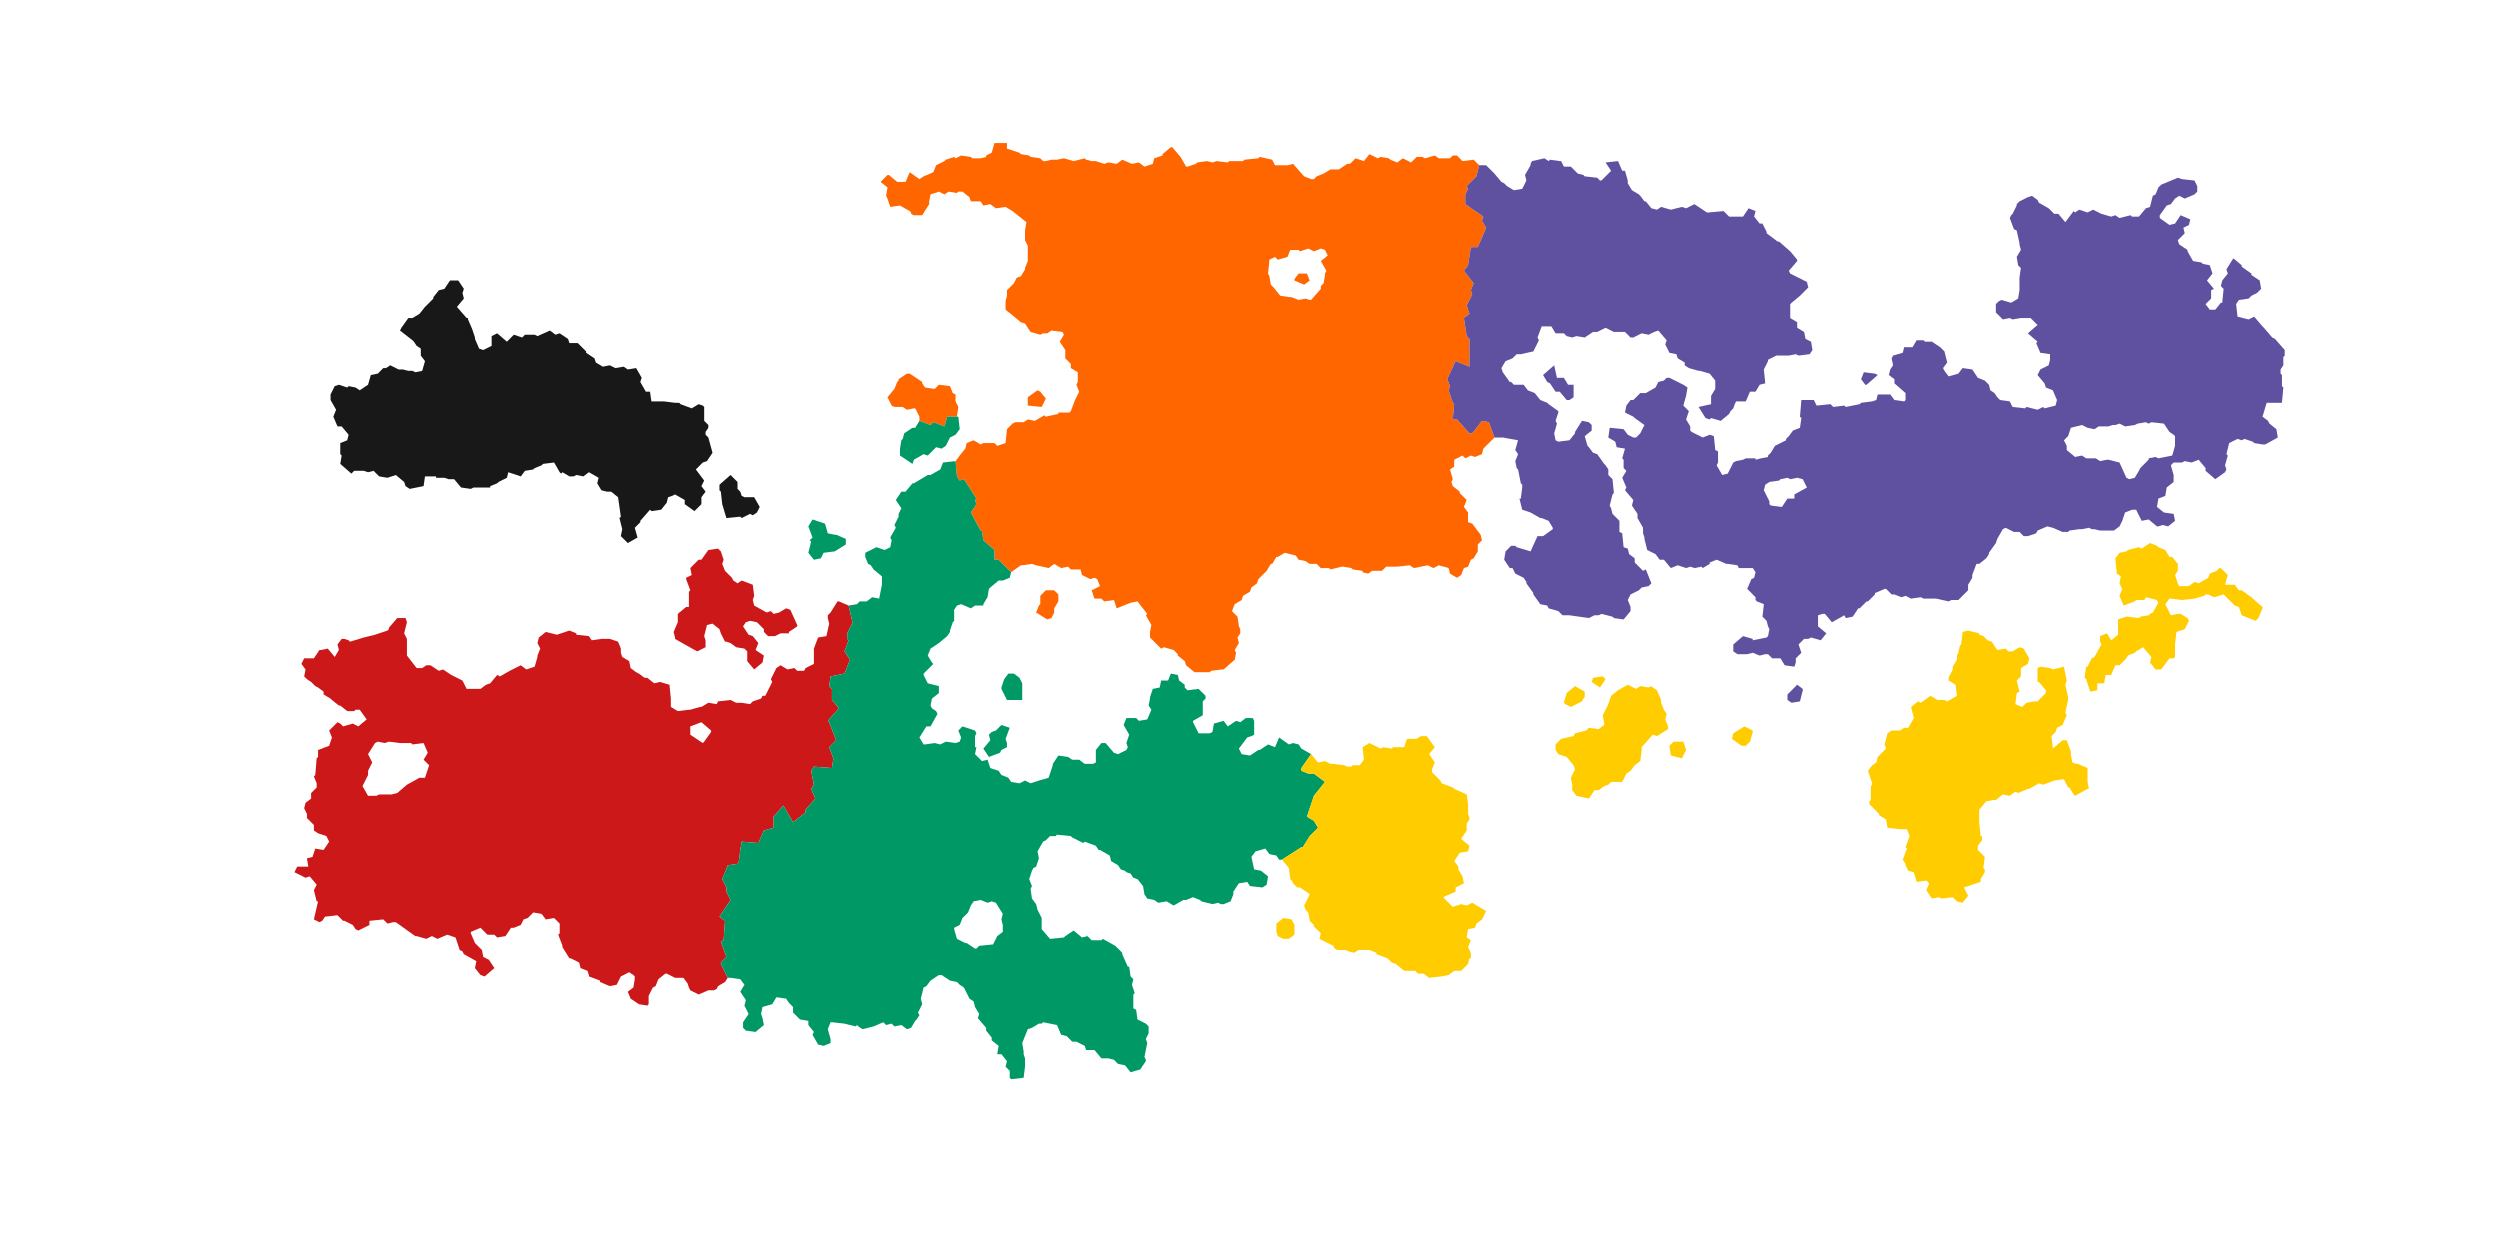
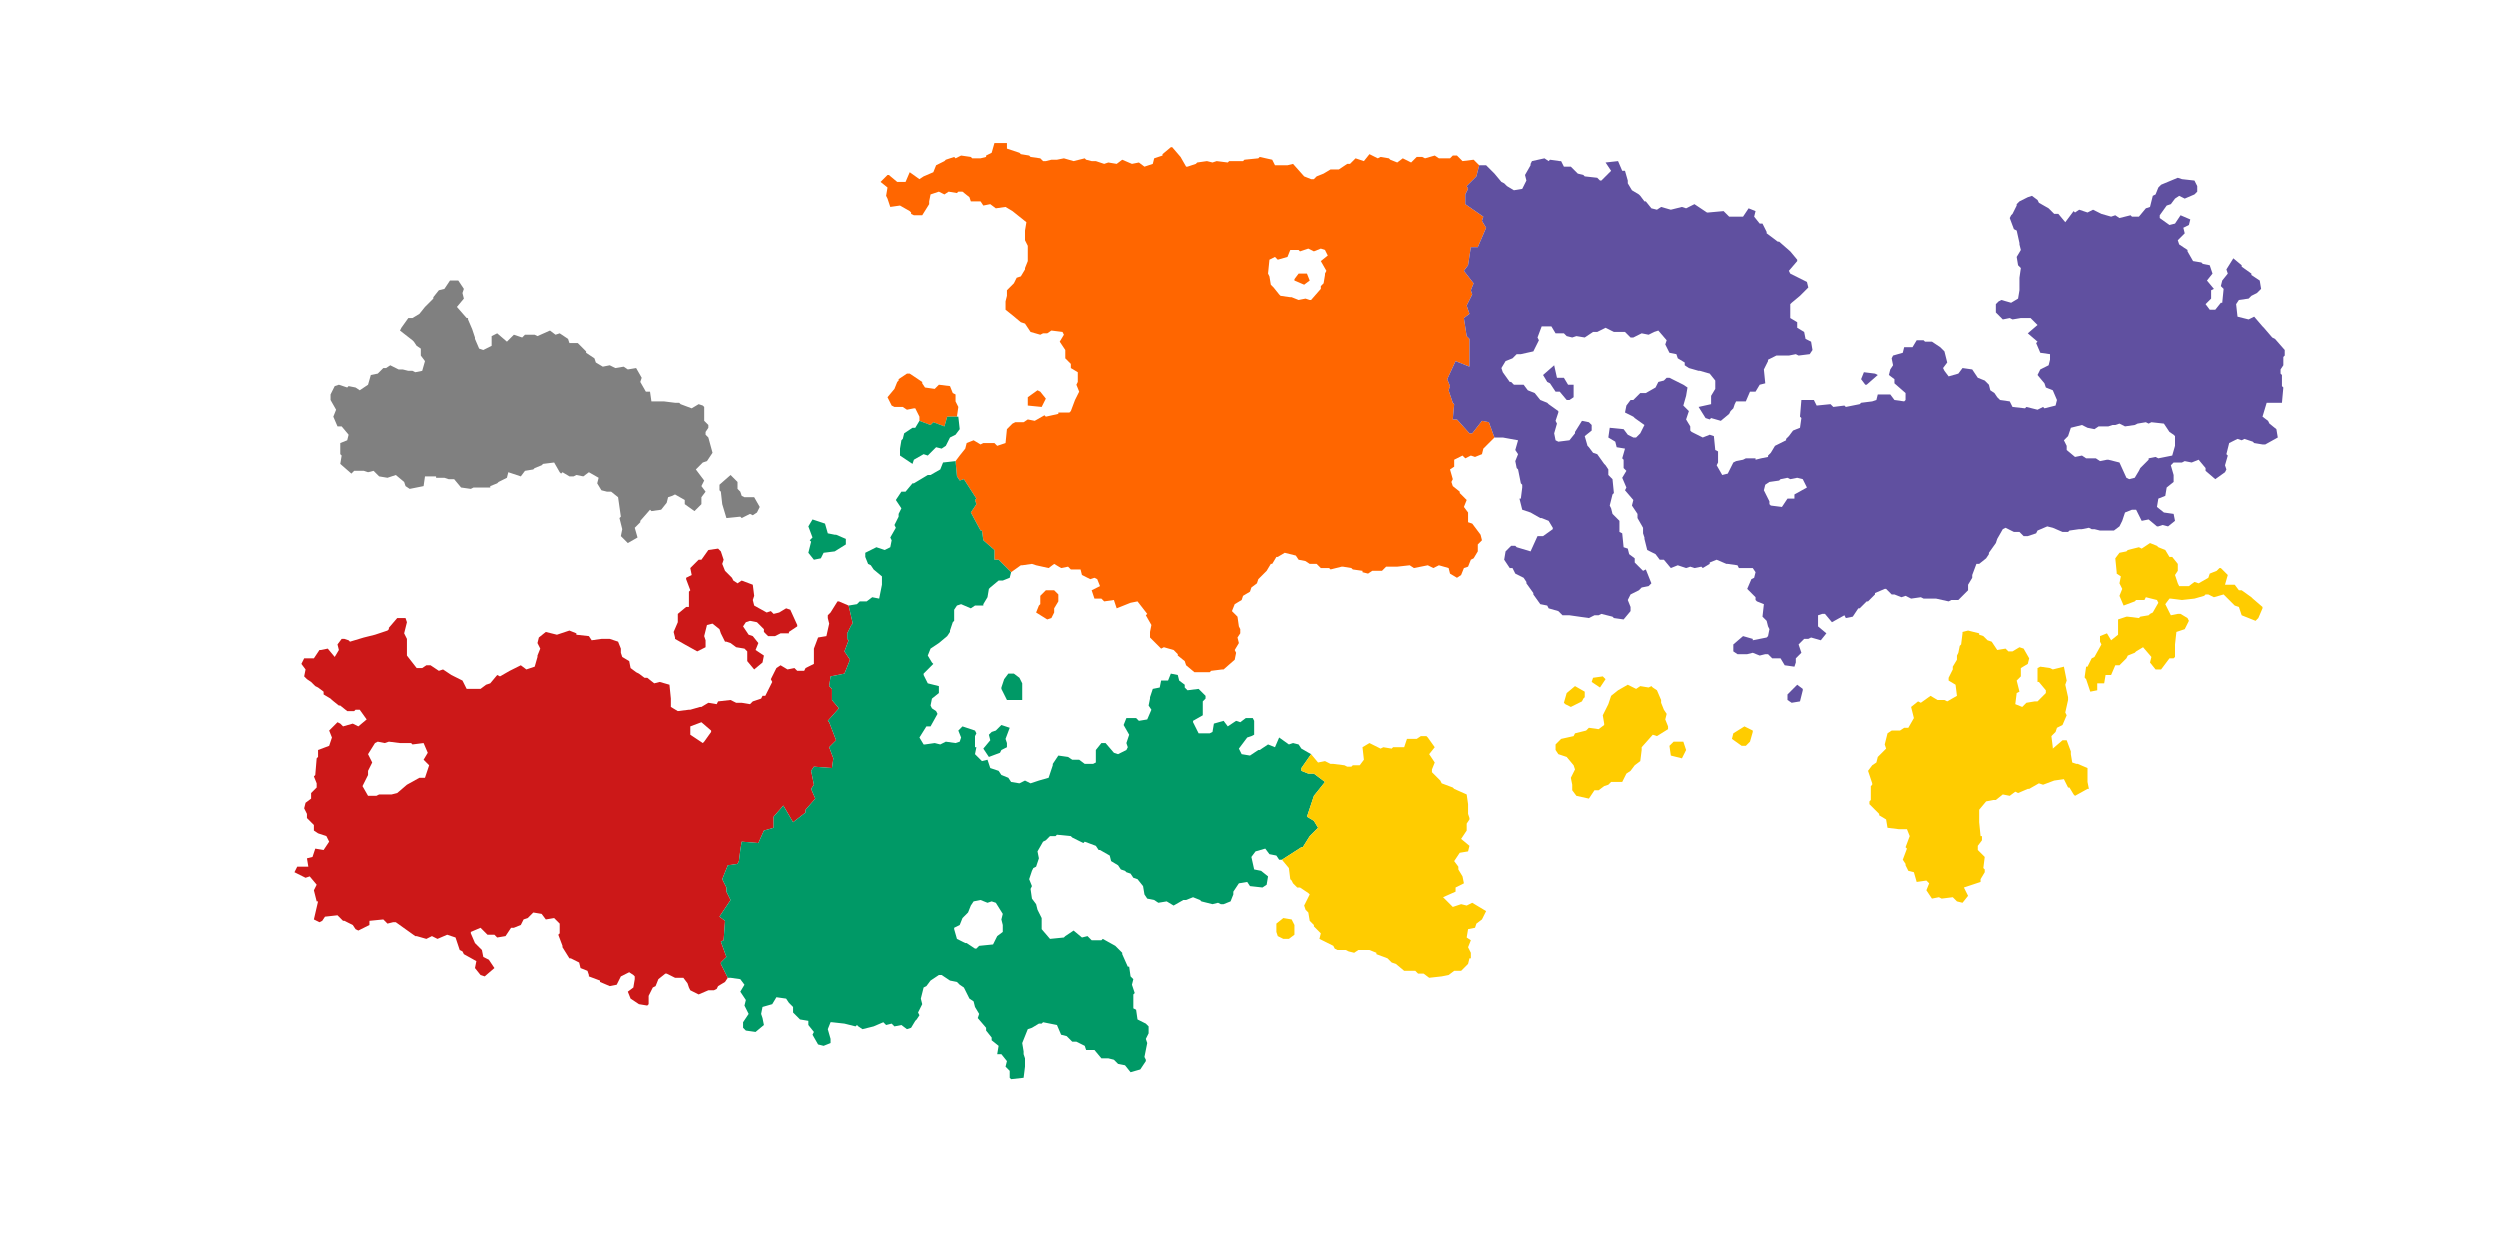
- <svg xmlns="http://www.w3.org/2000/svg" width="1800" height="900" version="1.1">
+ <svg xmlns="http://www.w3.org/2000/svg" width="1800" height="900" version="1.1" id="init">
  <rect id="frame" width="1800" height="900" fill="#332211" fill-opacity="0" />
  <g fill-rule="evenodd">
    <path fill="#CC1818" d="M520,406l1-3l-2-6l-2-2l-7,1l-5,7h-2l-6,6l1,5l-4,2v1l3,8l-1,1v11h-2l-6,5v6l0,0l-3,7l1,4v1l7,4l0,0l9,5l6-3v-5  l-1-3l2-8l4-1l5,4l1,3l3,6h1l3,1l4,3l6,1l2,2v7l5,6l6-5l1-5l-6-4l2-5l-4-5l-3-1l-4-6l2-3l3-1l5,1l5,5v2l3,3h5l4-2h6v-1l6-4v-1l-5-11  l-3-1l-5,3l-4,1l-2-2l-3,1l-9-5l-1-4l1-3l0,0l-1-8l-8-3l-3,2l-3-2l-1-2l-5-5L520,406 M614,449l-3-13l-7-3h-1l-5,8l-2,2v2l1,4l-2,9  l-6,1l-3,8l0,0v11l-6,3l-1,2h-5l-2-2l-5,1l-5-3l-3,2l-4,8l1,2l-5,10h-2l-1,2l-6,2l-2,2l-6-1h-4l-4-2l-9,1l-1,2l-6-1l-5,3h-1l-7,2h-1  l-8,1l-5-3v-6l0,0l-1-10l-7-2l-4,1l-5-4h-2l-4-3l-2-1l-4-3l-1-5l-5-3l-1-3v-3l-2-5l-6-2h-6l0,0l-7,1l-2-3l-9-1v-1l-5-2l-9,3l0,0l0,0  l-8-2l-5,4l-1,4l2,4l-2,5v1l-2,7l-6,2l-4-3l-8,4l0,0l-7,4l-2-1l-5,6l-3,1l-4,3h-2h-1h-7l-3-6l-8-4l0,0l-6-4l-3,1l-6-4h-3l-3,2h-4  l-7-9l0,0v-1v-6v-1v-4l-2-4l2-8l-1-3h-6l-6,7v1l-1,1l-9,3l0,0l-8,2l0,0l-10,3l-1-1l-3-1h-2l-3,4l1,4l-3,5l-5-6l-5,1h-1l-4,6h-7l-2,4  l3,4l-1,5l2,2l3,2l3,3l2,1l4,3v2l5,3l1,1l5,4h1l5,4h5l1-1h3l5,7l-6,5l-4-2l-7,2l-2-2l-2-1l-6,6l2,5l-2,6l0,0l-8,3v5l-1,1l-1,12l-1,1  l2,5v3l-4,4v4l-4,3l-1,4l2,4v3l5,5v4l3,2l6,2l2,4l-4,6l-6-1l-2,6l-4,1l1,6h-8l-1,2l-1,2l2,1l6,3l3-1l5,6l-2,4l2,8h1l-3,13l0,0l4,2  l2-1l2-3l9-1l4,4h1l6,3l2,3l2,1l8-4v-3l10-1l3,3l4-1h2l7,5l0,0l7,5h1l7,2l4-2l4,2l7-3l6,2l3,9l2,1l1,2l9,5l-1,5l4,5l3,1l7-6l-4-6  l-4-2l-1-5l-5-5l0,0l-3-7v-1l7-3l5,5h5l2,2l6-1l4-6h2l5-2l2-4l3-1l4-4l6,1l3,4l6-1l4,4v7l-1,1l3,8v1l5,8h1l6,3l1,4l5,2l1,3v1l8,3v1  l7,3l5-1l3-6l6-3l3,2l1,1v2l-1,6l-4,3l2,5l6,4l6,1l1-1v-6l3-6l2-1l2-5l5-4h1l6,3h6l3,4l1,3l1,2l6,3l7-3h4l2-1l1-2l5-3l2-3l-5-10v-1  l4-4l-4-11l2-1l1-14l-4-3l8-12l-3-6v-3l-3-6l4-10l7-1l1-2l1-8l1-6l12,1l4-9l7-2v-8l7-8l7,12l9-7v-2l7-8l-3-7l2-3l-2-10l2-3l13,1l1-7  l-3-8l5-5l-5-13l-1-1l8-9l-5-6v-8l-2-2l1-7l10-2l4-10l-4-6l3-8l-1-1v-4l3-6L614,449 M512,526v1l-5,7l-1,1l-9-6v-5v-1l8-3L512,526   M272,534l5,1l3-1l8,1l0,0h8l1,1l8-1l3,7l-3,5l4,4l-3,9h-2h-2l-9,5l0,0l-7,6l-4,1h-1h-8l-2,1h-5h-1l-4-7l4-8v-3l3-6l-3-6l5-8L272,534" />
    <path fill="#FF6600" d="M714,110l2-7h9v4l9,3l1,1l6,1l1,1l7,1l2,2h2l4-1h4l5-1l7,2l8-2l1,1l4,1h3l6,2l3-1l6,1l4-3l7,3l5-1l4,3l6-2l1-4  l6-2v-1l6-5h1l6,7l0,0l4,7h1l6-2l1-1l7-1l4,1l3-1l8,1l1-1h5h5l1-1l10-1l1-1l9,2l2,4h6h1h2l4-1l8,9l5,2h2l1-1l1-1l5-2l5-3h6l6-4h2  l4-4l0,0l6,2l4-5l6,3l2-1l6,1l1,1l5,2l4-3l6,3l4-4h4l2,1l7-2l3,2h8l2-2h3l4,4l8-1l4,4l-2,8l-7,7l1,2l-2,4v7l13,9l-1,3l3,5l-6,14h-5  l-2,13l-3,4l7,9l-2,5l1,3l-4,8l2,6l-4,3l2,13l2,2v1l0,0v19l-10-4l-6,13l2,5l-1,3l3,9l1,1l-1,11h3l9,10h2l7-9l5,1l4,11l-2,2l-1,1  l-5,5l-1,4l-5,2l-3-1l-4,2l-2-2l-6,3v5l-3,2l2,7l-1,2l1,3l5,4v1l5,5l-2,5l3,4v6v1l3,1l6,8l1,4l-3,3v1v4l-3,5l-2,1l-2,5l-3,1l-2,5  l-3,2l-5-3l-1-4l-7-2l-4,2l-4-2l-5,1l0,0l-5,1l-3-2l-9,1l0,0h-8l-3,3h-7l-3,2l-4-1v-1l-7-1l-1-1l-6-1h-1l-8,2l-1-1h-6l-3-3h-5l-3-2  l-5-1l-2-3l-8-2l-5,3h-1l-3,5h-1l-3,5l-1,1l-5,5l-1,3l-4,3l-1,3l-5,3l-1,3l-5,3l-2,5l4,4l1,7l1,2v3l-2,3l1,4l-3,5l1,2l-1,5l-8,7h-1  l0,0l-8,1l-1,1h-7h-2h-2l-6-5l-1-3l-5-4v-1l0,0l-3-3l-7-2l-2,1l-8-8v-3v-1l1-5l-4-7l1-1l-7-9l-5,1l0,0l-10,4l-2-6l-7,1l-2-2h-5l-2-6  l6-3l-2-5l-2-1l-3,1l-6-3l-1-4h-7l-2-2l-5,1l-5-3l-4,3l-9-2l0,0l-3-1l-7,1h-1l0,0l-7,5l-9-9h-3v-7l-8-7l-1-7h-1l-7-13l4-6l-1-3l1-1  l-9-14l-3,1l-2-3l-1-11l3-4l0,0l4-5l1-4l5-2l5,3l2-1h1h7l2,2l6-2l0,0l1-10l3-3l1-1l2-1h6l3-2l5,1l7-4l1,1l9-2v-1h8l1-1l3-8l0,0l3-6  l-2-5l1-2v-7l-5-3v-3l-4-4v-6l0,0l-4-6l3-5l-1-2l-8-1l-3,2h-3l-2,1l-7-2l-4-6l-3-1l-6-5l0,0l-5-4v-6l1-4v-4l5-5l2-4l3-1l3-5v-1l2-5  v-3v-1v-7l-2-4v-7l0,0l1-6l-10-8l0,0l-5-3l-7,1l-4-3l-5,1l-2-3h-7l-1-3l-5-4h-3l-1,1l-6-1l-3,2l-4-2l-6,2l-1,5v2l-5,8h-6l-2-1v-1  l-1-1l-7-4l-7,1l-2-6l-1-2l1-6l-5-4l5-5h1l6,5h1h5l3-7l7,5l3-2l0,0l7-3l2-5l6-3l1-1l6-2l1,1l4-2l7,1l1,1h6l4-1v-1L714,110 M930,180  h-1l-2,5l-7,2l-2-2l-4,2l-1,10l1,2l1,6l2,2l0,0l4,5l1,1l7,1h1l5,2l5-1l3,1h1l7-8v-2l2-2l1-6v-1l1-2l-4-7l5-4l-2-4l-3-1l-5,2l-4-2  l-6,2l-1-1H930 M932,202l7,3l4-3l-2-5h-6l-3,4V202 M664,276l2,3l7,1l3-3l8,1l2,5l2,1v5l2,4l-1,7h-7l0,0l-2,7l-8-3l-2,2l-8-3v-3l-3-6  h-1l-5,1l-3-2h-6l-2-1l-3-6l5-6l2-5l1-1v-1l6-4h2l9,6V276 M753,287l-3,6l-10-1l0,0v-6l7-5l2,1L753,287 M762,433l-3,5v3l-2,4l-3,1  l-8-5l2-5l1-1v-6l4-4h6l3,3V433" />
    <path fill="#009966" d="M650,316l-1,1l-1,6l0,0v5l9,6l1-3l7-4l3,1l6-6l4,1l3-2l3-6l4-2l3-4l-1-9h-1h-7l0,0l-2,7l-8-3l-2,2l-8-3l-3,5h-2  l-6,4L650,316 M688,332l1,11l2,3l3-1l9,14l-1,1l1,3l-4,6l7,13h1l1,7l8,7v7h3l9,9l-1,4l-5,2h-3l-6,5l-1,1l-1,6l0,0l-3,5v1h-6l-3,2  l-7-3l-3,1l-2,3v8l-1,1l-2,6v1l-2,3l-6,5l0,0l-6,4l-2,5l3,5l1,1l-2,2l-5,5v1l3,6l8,2l0,0v5l-5,4l-1,5l1,2l3,2l1,2l-5,9h-3l-5,8l3,5  h1l7-1l4,1l4-2l7,1l3-1l1-3l-2-5l3-3l9,3l1,2l-1,2v8h1l-1,5l5,5l4-1l2,6l6,2l2,3l5,2l2,3l6,1l4-2l4,2l6-2l0,0l7-2l3-9v-1l4-6l7,1  l3,2h5l4,3h6l2-1v-9l4-5h3l6,7l3,1l6-3l1-2l-1-3l2-6l-4-7l2-5l0,0h7l2,2l6-1l3-7l-2-3l1-5v-1l2-6l5-1l1-5h5l2-5l5,1l1,4l4,3v2l2,2  l8-1l5,5v2l-2,2v10l-7,4v1l4,8h8l2-1l1-6l7-2l3,4l6-4l3,1l4-3h5l1,2v10l-2,1l-3,1l-6,8l2,4l6,1l6-4h1l6-4l5,2l3-7l7,5l3-1l4,1l2,3  l7,4l-7,10v2l5,2h4l8,6l-8,10l0,0l-5,15l5,3l3,5l0,0l-6,6l-5,8h-1l-14,9h-2l-2-3l-5-1l-3-4l-7,2l-3,4l2,9l0,0l5,1l5,4l-1,6l-3,2  l-9-1l-2-3l-6,1l-4,6v2l-2,5l-5,2h-2l-2-1l-4,1l-8-2l-1-1l-5-2l-5,2h-2l-7,4l-5-3l-6,1l-3-2l-5-1l-2-3l-1-6l-4-5l-3-1l-2-3l-3-1  l-1-1l-3-1l-2-3l-5-3l-1-4l-7-4h-1l-2-3l-8-3l-1,1l-8-4l-1-1l-10-1l-1,1h-4l-3,3l-2,1l-4,7l1,5l-2,6l-2,1l-1,2l-2,6l2,5l-1,2l1,7  l3,4l1,4l3,6v1v5v1v1l6,7l10-1l1-1l6-4l0,0l6,5l4-1l3,3h7l1-1l9,5l0,0l5,5v1l4,9h1l1,7l2,2l-1,4l2,6l-1,1v10l2,1l1,7l6,3l2,2v5l-2,4  l1,3l-2,10l1,2v1l-4,6l-7,2l-4-5l-5-1l-3-3l-4-1h-1h-4l-5-6h-6l-1-3l-6-3h-3l-4-4l-4-1l-3-7l-10-2l-1,1h-2l-5,3l-3,1l-4,10l1,6v2  l1,3v4v2l-1,8l-9,1l-1-1v-5l-3-3l1-4l-4-5h-3l1-6l-5-4v-2l-4-5v-2l-6-7l1-3l-3-5l-1-4l-3-2l-4-8l-3-2l-2-2l-5-1l-6-4h-2l-6,4l-3,4  l-2,1l0,0l-2,8l1,4l-3,6l1,2l-2,3l-1,1l-3,5l-3,1l-4-3l-5,1l-2-2l-4,1l-2-2l-7,3l0,0l-8,2l-3-2l-1-1l-1,1l-8-2l0,0l-9-1h-1l-2,5l2,7  v3l-5,2l-4-1l-4-7l1-2l-4-5v-3l-6-1l-5-5v-4l-3-3l-2-3l-7-1l-3,5l-7,2l-1,5l1,3l1,5l-6,5l-7-1l-2-2v-4l4-6l-3-6l1-4l-4-6l3-5l-3-4  l-7-1h-2l-5-10v-1l4-4l-4-11l2-1l1-14l-4-3l8-12l-3-6v-3l-3-6l4-10l7-1l1-2l1-8l1-6l12,1l4-9l7-2v-8l7-8l7,12l9-7v-2l7-8l-3-7l2-3  l-2-10l2-3l13,1l1-7l-3-8l5-5l-5-13l-1-1l8-9l-5-6v-8l-2-2l1-7l10-2l4-10l-4-6l3-8l-1-1v-4l3-6l1-1l-3-13l6-1l2-2h5l4-3l5,1l2-10  l0,0v-6l-6-5l-2-3l-2-1l-2-5v-3l0,0l8-4l6,2l4-2l1-5l-1-2l4-7l-1-2l3-6v-2l2-4l-4-6l4-6h3l5-6h1l10-6l0,0h2l0,0l7-4l2-5L688,332   M585,387l-2,2l1,1l-2,8l4,5l5-1l2-4l0,0l8-1l0,0l8-5v-4l-7-3h-1l-5-1l-2-7l-9-3l-3,5L585,387 M736,492l-2-4l-4-3h-4l-3,4l-2,6v1  l4,8h11l0,0v-2v-4V492 M727,524l-3,8l1,3v3l-4,2l-1,2l-8,3l-4-6l5-6l-1-4l2-2l3-1l4-4L727,524 M706,648l5,2l3-1l3,1l5,8l-1,4l1,4v5  l-4,3l-3,6l-10,1l-2,2h-1l-6-4h-1l-6-3l-2-7v-1l4-2l2-5l4-4l2-5l2-3L706,648" />
    <path fill="#6050A0" d="M1063,127l2-8h5l6,6l0,0l5,6l2,1l2,2l5,3l6-1l3-6l-1-4l4-7v-1l1-2l9-2l3,2l1-1l7,1h1l2,4h5l5,5l4,1l1,1l9,1l2,2  h1l7-7l-4-6l9-1l3,7h2l2,7v2l3,5l5,3l1,1l3,4h1l4,5l4,1l3-2l7,2l0,0l8-2l3,1l6-3l9,6l0,0h1l11-1l4,4h5l0,0h5l4-6l5,2l-1,4l4,5h2l3,6  v1l8,6h1l8,7l0,0l5,6v1l-6,7l1,2l6,3l0,0l6,3l1,4l-6,6l0,0l-6,5l-1,1l0,0v10l5,3v4l5,3l1,5l4,2l1,6l-2,3l-8,1l-2-1l-5,1l0,0h-9l-6,3  v1l-3,6l1,10l0,0l-4,1l-3,5h-4l-3,7h-7l-1,2l-1,3l-2,2l-1,2l-6,5l-7-2l-1,1l-3-1l-5-8l9-2v-6l3-5v-4v-2l-4-5l-7-2h-1l-7-2l-3-2v-2  l-5-3l-1-3l-5-1l-3-6l1-3l-6-7l-3,1l-4,2l-5-1l-6,3h-2l-4-4h-8l-6-3l0,0l-6,3h-3l-6,4l-6-1l-3,1l-4-1l-2-2h-6l-3-5h-7l-3,8l1,2l-4,8  l-9,2h-1h-2l-3,3l-5,2l-3,5l1,3l5,7h1l2,2h7l0,0l3,4l5,2l4,5l5,2l1,1l7,5v1l-2,6l1,2l-2,7l1,5l2,1l8-1l4-5v-1l5-8l5,1l2,2v4l-5,4  l2,7l1,1l3,4l3,1l5,7l1,1l2,3v4l3,3l1,10l-1,1l-2,8l1,2l1,4l5,5v8l2,1l1,10l3,1l1,4l4,3v3l6,6l2-1l4,10l-2,2l-5,1l-2,2l-6,3l-2,4  l2,5v3l-5,6l-7-1l-1-1l-8-2l-2,1h-3l-4,2l-7-1l0,0l-7-1l0,0h-5l-3-3l-7-2l-1-2l-5-1l-5-7v-1l-5-7v-1l-2-3l-6-3l-2-4h-2l-4-6l1-6l4-4  h2h1l1,1l10,3l0,0l5-11h4l7-5v-1l-3-5l-5-2h-1l-7-4l0,0l-6-2l-2-8h1l1-8v-2l-1-1l-2-10l-1-1l-1-5l2-5l-2-3l2-7l-11-2h-1h-5l-4-11  l-5-1l-7,9h-2l-9-10h-3l1-11l-1-1l-3-9l1-3l-2-5l6-13l10,4v-19l0,0v-1l-2-2l-2-13l4-3l-2-6l4-8l-1-3l2-5l-7-9l3-4l2-13h5l6-14l-3-5  l1-3l-13-9v-7l2-4l-1-2L1063,127 M1566,143l-3,4l-3,1l-5,7v2l7,5l4-1l4-6l7,3l-1,4l-4,2l1,4l-5,5l1,3l6,4v1l4,7l6,1l1,1l5,1l2,6  l-4,5l5,6l-2,1v6l-4,4l3,4h4l4-5h1l1-10l-2-2l1-4l4-5l-1-3l5-8l6,5v1l7,5v1l6,4l1,6l-3,3l-4,2l-2,2l-7,1l-2,3l1,9l0,0l8,2l4-2l6,7  l1,1l6,7l2,1l7,8v4l-1,1v6l-2,3v3l1,1v8l1,1l-1,11h-1h-10l-3,10l4,3l1,2l5,4l1,6l-9,5h-2l0,0l-6-1l-1-1l-6-2l-2,1l-3-1l-6,3l-2,8  l1,1l-2,7l1,3l-1,2l-7,5l-7-6v-2l-5-6l-5,2l-5-1l-2,1h-6l-2,2l2,7v1v4l-5,4l-1,6l-5,2l-1,6l5,4l0,0l7,1l1,5l-5,4l-4-1l-3,1h-1l-6-5  l-5,1l-4-8h-3l-5,2l-2,6l0,0l-2,4l-4,3h-9h-1l-4-1h-2l-2-1l-5,1h-2l-7,1l-1,1h-4l-7-3l0,0l-4-1l-7,3l-1,2l-6,2h-3l-3-3h-4l-6-3l-2,1  l-4,7l-1,3l-5,7v1l-2,3l-5,4h-2l-3,8v2l-3,5v4l-7,7h-5l0,0l-2,1l-9-2h-1h-8l-2-1l-7,1l-4-2l-3,1l-5-2h-2l0,0l-4-4h-1l-7,3v1l-5,5h-1  l-5,5h-1l-4,6l-5,1l-1-2l-9,5l-5-6h-2l-3,1v8l6,5l-4,5l-7-2l-2,1h-3l-4,4l2,6l-4,4v3l-1,3l-7-1l-3-5h-6l-3-3h-2l-4,1l-5-2l-4,1h-7  l-3-2v-3v-2l7-6l7,2v1l10-2l1-1l1-5l-1-2l-1-4l-3-3l1-9l-5-2l-1-1v-2l-6-6l3-7l2-1l1-4l-2-3h-10l-1-2l-7-1h-1l-7-3l-5,2v1l-5,3l-1-1  l-5,1l-3-1l-3,1l-6-2l-5,2l-5-6h-3l-3-4l-6-3l-2-8v-1l-1-3v-4l-4-7v-3l-4-6l1-4l-6-7l1-2l-3-7l3-5l0,0l-2-2v-6l-1-1l2-7l-6-1l-1-4  l-5-3l1-7l10,1l3,4l4,2h2l3-3l3-6l0,0l-7-5l-1-1l-6-3l1-5l3-4h2l5-5h3h1l7-4l2-4l4-1l2-2h2l10,5l0,0l3,2l-1,6l0,0l-2,7l4,4l-2,6l0,0  l3,5v3l1,1l8,4l5-2l3,1l1,10l2,1v8l-1,2l4,7l4-1l4-8l2-1l5-1l2-1h7v1l4-1l5-1v-1l2-2l3-5l8-4v-1l2-2l3-4l5-2l1-7l-1-1l1-12h1h8l2,4  l10-1l2,2l8-1l1,1l10-2l1-1l8-1l3-1l1-4h9l3,4l7,1l1-1v-5l-8-7v-3l-4-3l1-4l2-3l-1-5l1-2l7-2l1-4h6l3-5h5l1,1h5l6,4l1,1l2,2l2,8  l-3,4l1,2l3,4l7-2l3-4l7,1l4,6l5,2l3,3l1,4l3,2l2,3l2,2l7,1l2,4l9,1l1-1l8,2l4-2l1,1l8-2l1-4l-3-7l-5-2l-1-3l-5-6l2-4l6-3l1-4v-4  l-7-1l-3-7l1-1l-7-6l7-6l-5-5h-6h-1l-6,1l-2-1l-5,1l-5-5v-6l2-2l2-1l7,2l5-3l1-6l0,0v-8v-1l1-7l-2-2l-1-6l3-5l-1-4v-1l-2-9l-2-1  l-3-8l1-2l1-1l3-6v-1l2-2l6-3l3-1l4,3l1,2l7,4l1,1l3,3h3l5,6l6-8l1,1l3-2l6,2l4-2l6,3l0,0l7,2l3-1l3,2l8-2l1,1h5l5-6l3-1l2-8l2-1  l2-5l2-2l0,0l12-5l3,1l0,0l9,1l2,4v4l-2,2l-7,3l-4-2L1566,143 M1111,270l8-7l2,9h5l3,5h4l0,0v9l-3,2h-2l-5-6h-3l-4-6l-2-1L1111,270   M1340,273l2-5l8,1l2,1l-8,7h-1L1340,273 M1499,306l4,2l5,1l3-2h7l3-1h2l3-1l4,2l7-1l2-1l6-1l2,1l2-1l9,1l4,6l3,2l1,1v5v2l-2,7  l-10,2l-2-1l-5,1v1l-6,6l-1,2l-3,5l-4,1l-2-1l-5-11l-8-2h-1l0,0l-5,1l-3-2h-7l-3-2l-5,1l-6-5v-3l-2-4l3-3l2-6L1499,306 M1282,345  l5-1l2,1l5-1l4,1l3,6l-9,5v3h-5l-4,6l-8-1l-1-1v-2l-4-8l1-4l3-2l7-1L1282,345 M1287,500v4l3,2l6-1l2-8v-1l-4-3l-1,1L1287,500" />
    <path fill="#FFCC00" d="M1524,413v-1l-1-10l3-4l5-1l1-1l8-2l2,1l6-4l5,2l1,1l5,2l3,5h2l4,5v5l-2,3l2,6l1,2h7l4-3l3,1l7-4l1-3l5-2l2-2h1  l5,5l-2,7h7l3,4h2l7,5l1,1l7,6v1l-3,7l-2,2l-10-4l-2-6l-3-1l-5-5l0,0l-3-3l-7,2l-4-2h-2l-1,1l-7,2l0,0l-9,1l0,0l-8-1h-1l-3,4l4,8  l5-1h2l5,3l1,2l-3,6l-6,2l-1,9l0,0v9l-1,1h-3l-6,8h-4l-4-5l1-4l-6-7l-5,3l-1,1l-5,2l-1,2l-5,5h-3l-3,7h-4l-1,6h-5v5l-5,1l-3-9l-1-1  v-1l1-7h1l3-6l2-1l5-9l-1-2v-4l5-2l3,5l5-4v-3l0,0v-8l6-2h1l8,1l1-1l6-1l1-1l2-1l4-7l-1-2l-8-2l-1,2h-6l-1,1l-8,3l-3-7l2-5l-2-4l1-5  l0,0L1524,413 M1413,455v1l-1,8l-1,1l-1,5l-1,2v3l-3,5v2l-3,6v2l5,3l1,8l-7,4l-2-1h-5l-5-3l-7,5l-2-1l-5,4l2,8l-4,7h-3l-3,2h-6l-3,2  l-2,8l1,3l-6,6l-1,4l-3,2l-3,4l3,9v1l-1,1v10l-1,1v2l7,7v1l5,3l1,6l8,1h1h5l2,5l-3,8l1,1l-3,8l2,3v1l2,4l4,1l2,7l7-1l2,2l-2,5l4,6  l5-1l2,1l8-1l3,3l4,1l4-5l-3-6l12-4l0,0v-2l3-5v-2l-1-1l1-8l-5-5v-3l3-4v-3h-1l-1-10v-1v-7v-1l0,0l5-6l5-1h2l5-4l5,1l4-3l2,1l7-3h1  l7-4l3,1l8-3l0,0l7-1l3,6h1l3,5l1,1l9-5h1l-1-5l0,0v-10l-7-3h-1l-3-1l-1-6v-2l-3-8h-3l-7,6v-1l-1-8l3-3l1-3l4-2l3-7l-1-2l2-9v-2l0,0  l-2-9l1-3l-2-10l-8,2l-2-1l-7-1l-2,1v10h1l5,6v2l-6,6h-2l-6,1l-3,3l-5-2l1-8l2-1l-2-8l3-3v-6l0,0l5-3l1-4l-4-7l-3-1l-5,3h-3l-2-2  l-6,1l-4-6l-3-1l-3-3l-3-1v-1l-8-2L1413,455 M1147,488l7-1l1,1l1,1l-4,6l-6-4L1147,488 M1128,499L1128,499l6-5l7,4v3v1l-1,1l-1,2  l-8,4l-4-2l-1-1L1128,499 M1160,501l-2,6l0,0l-4,8l1,6v1l-4,3l-7-1l-2,2l-8,2l-1,2l-9,2l-4,4v2v2l2,3l6,2l5,6l1,3l-3,6l1,5v2v2l3,4  l9,2l4-6h3l4-3l3-1l2-2h8l3-6l3-2l3-4l4-3l1-8l0,0v-2l8-9l3,1l8-5v-2l-2-5l1-4l-2-3l0,0l-2-5v-2l-3-7l-3-2l-1-1l-2,1l-6-1l-3,2l-6-3  l-7,4l0,0L1160,501 M1248,528l8-5l6,3v1l-2,7l-3,3h-3l-7-5L1248,528 M986,535l8,4l2-1l6,1l1-1h8l2-6h7l3-2h4l0,0l1,1l5,7l-4,5l4,6  l-2,5v2l6,6l0,0l1,2l8,3l1,1l9,4l1,7v1v6l1,3v1l-2,3v5l-4,6l6,5l-1,4l-6,1l-4,6l3,4v2l3,5l1,5l-6,3v3l-9,4l7,7l6-2l4,1l4-2l0,0l10,6  l-3,6l-4,3l-1,3l-5,1l-1,6l3,2l-2,5l2,4v4h-1l-1,4l-5,5h-5l-4,3l-5,1l0,0l-9,1l-4-3h-4l-2-2h-8l-6-5l-3-1l-3-3l-8-3v-1l-5-2h-8l-3,2  l-4-1l-2-1h-6l-2-1l-1-2l-10-5l1-4l-5-5v-1l-3-3l-1-6l-2-2l-1-3l4-8l-1-1l-6-4h-2l-3-3l-1-2l-1-1l-1-8l-5-6l14-9h1l5-8l6-6l0,0l-3-5  l-5-3l5-15l0,0l8-10l-8-6h-4l-5-2v-2l7-10l0,0l5,6l5-1l4,2h2l8,1l2,1h3l1-1h5l3-4l-1-9L986,535 M1205,534l-3,3l1,7l8,2l3-6l-2-6h-1  H1205 M924,661l6,1l2,4v7l-4,3h-4l-4-2l-1-3v-6L924,661" />
-     <path fill="#181818" d="M333,211l1,4l-5,6l7,8h1v1l3,7l0,0l2,6v1l3,7l3,1l6-3v-7l4-2l7,6l5-5l6,2l2-2h7l2,1l9-4l4,3l3-1l6,4l1,3h6l6,6  v1l6,4l1,3l5,3l5-1l4,2l6-1l3,2l6-1l4,7l-1,3l4,7h3l1,7h9l0,0l8,1h2h1l1,1l8,3l5-3l3,1l1,1v10l3,3v2l-2,3v2l2,2l3,11l-4,6l-3,1l-5,5  l0,0l6,8l-2,4l3,4l-3,4v5l-5,5l0,0l-7-5v-3l-7-4l-2,1l-3,1l-1,4l-4,5l0,0l-7,1l-1-1l0,0l-7,8v1l-4,4l2,7l-7,4l-5-5l1-5l0,0l-2-8l1-1  l-1-7l0,0l-1-7l-5-4h-3l-4-1l-3-5l1-4l-7-4l-4,3l-5-1l-2,1h-3l-5-3l-1,1l-1-1l-4-7l-8,1l-1,1l-5,2l0,0l-1,1l-6,1l-3,4l-9-3l-1,4  l-6,3l-1,1l-5,2v1h-12l0,0l-2,1l-7-1l-5-6h-1h-3l-3-1h-6v-1h-7h-1l-1,7l-10,2l-3-2l-1-3l-6-5l-6,2l-6-1l-4-4l-4,1l-3-1h-7l-2,2l-8-7  l1-6l-1-1v-8l5-2l1-4l-5-6h-3l-3-7l2-5l-4-7v-1v-3l3-6l3-1l6,2l1-1l5,1l3,2l6-4l2-7l5-1l4-4h2l3-2l6,3h3l4,1h3l2,1l5-1l2-7l-3-4v-5  l-3-2l-2-3l-1-1l-9-7l1-2l5-7h1h2l5-3l4-5l0,0l6-6v-1l4-5l4-1l4-6h6l4,6L333,211 M531,352l2,2l1,3l2,1h7l4,7l-2,4l-3,2l-2-1l-6,3  l-1-1l-10,1l-3-10l0,0l-1-9l-1-1v-4l8-7l5,5V352" />
+     <path fill="#808080" d="M333,211l1,4l-5,6l7,8h1v1l3,7l0,0l2,6v1l3,7l3,1l6-3v-7l4-2l7,6l5-5l6,2l2-2h7l2,1l9-4l4,3l3-1l6,4l1,3h6l6,6  v1l6,4l1,3l5,3l5-1l4,2l6-1l3,2l6-1l4,7l-1,3l4,7h3l1,7h9l0,0l8,1h2h1l1,1l8,3l5-3l3,1l1,1v10l3,3v2l-2,3v2l2,2l3,11l-4,6l-3,1l-5,5  l0,0l6,8l-2,4l3,4l-3,4v5l-5,5l0,0l-7-5v-3l-7-4l-2,1l-3,1l-1,4l-4,5l0,0l-7,1l-1-1l0,0l-7,8v1l-4,4l2,7l-7,4l-5-5l1-5l0,0l-2-8l1-1  l-1-7l0,0l-1-7l-5-4h-3l-4-1l-3-5l1-4l-7-4l-4,3l-5-1l-2,1h-3l-5-3l-1,1l-1-1l-4-7l-8,1l-1,1l-5,2l0,0l-1,1l-6,1l-3,4l-9-3l-1,4  l-6,3l-1,1l-5,2v1h-12l0,0l-2,1l-7-1l-5-6h-1h-3l-3-1h-6v-1h-7h-1l-1,7l-10,2l-3-2l-1-3l-6-5l-6,2l-6-1l-4-4l-4,1l-3-1h-7l-2,2l-8-7  l1-6l-1-1v-8l5-2l1-4l-5-6h-3l-3-7l2-5l-4-7v-1v-3l3-6l3-1l6,2l1-1l5,1l3,2l6-4l2-7l5-1l4-4h2l3-2l6,3h3l4,1h3l2,1l5-1l2-7l-3-4v-5  l-3-2l-2-3l-1-1l-9-7l1-2l5-7h1h2l5-3l4-5l0,0l6-6v-1l4-5l4-1l4-6h6l4,6L333,211 M531,352l2,2l1,3l2,1h7l4,7l-2,4l-3,2l-2-1l-6,3  l-1-1l-10,1l-3-10l0,0l-1-9l-1-1v-4l8-7l5,5V352" />
  </g>
</svg>
